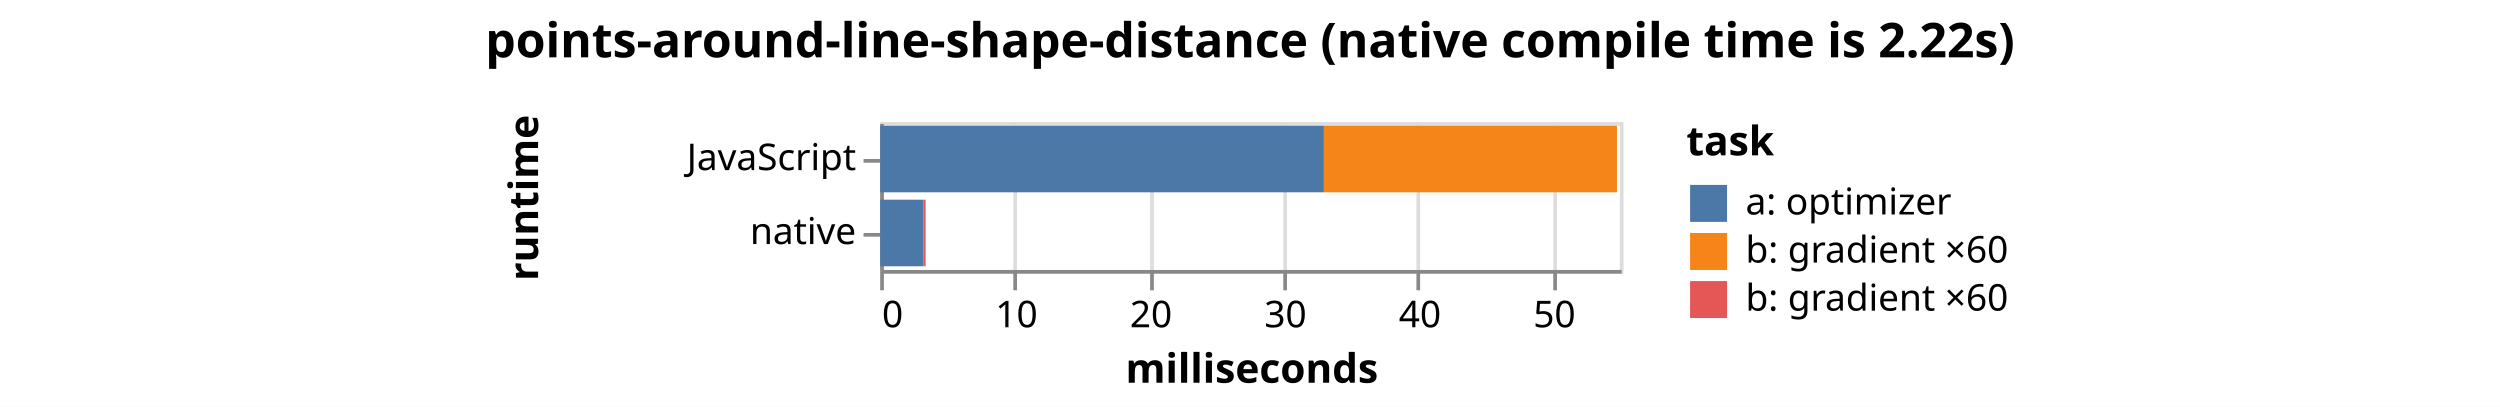
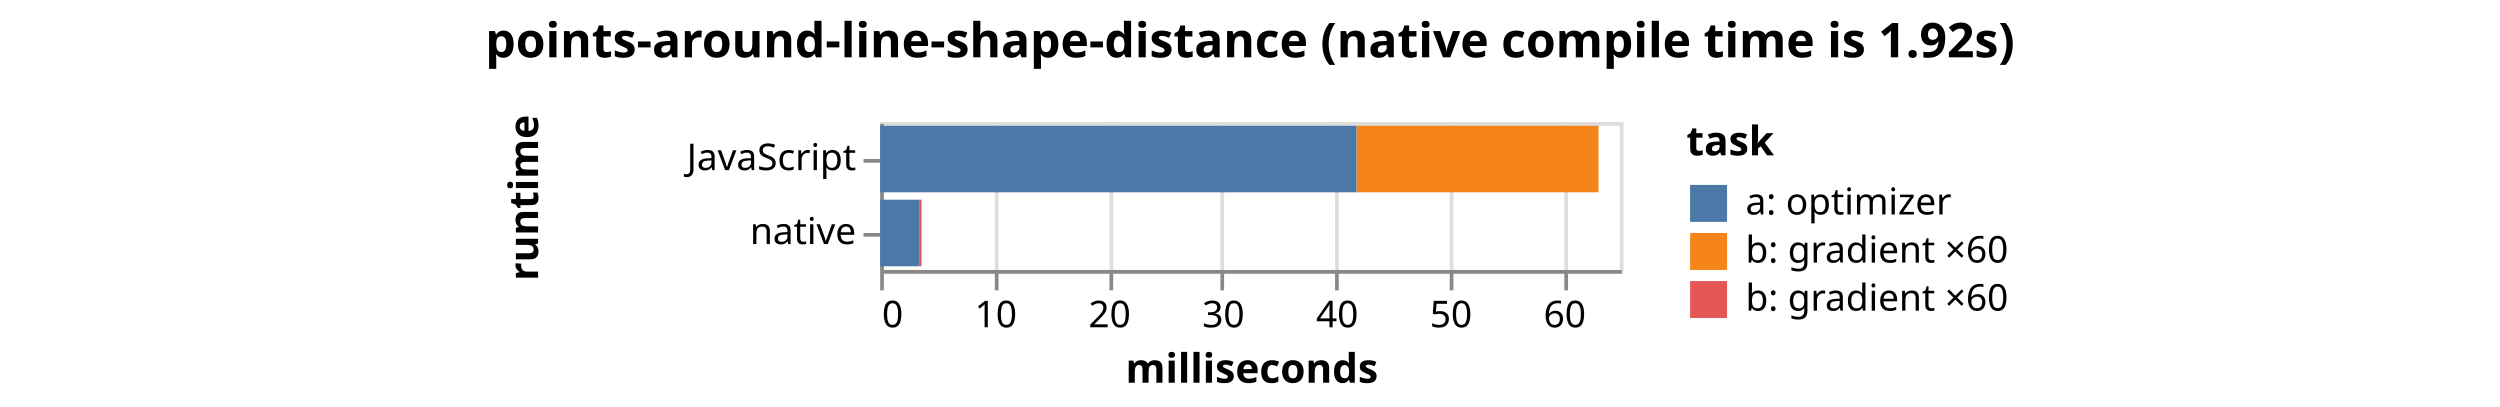
<svg xmlns="http://www.w3.org/2000/svg" version="1.1" class="marks" width="676" height="110" viewBox="0 0 676 110">
  <rect width="676" height="110" fill="white" />
  <g fill="none" stroke-miterlimit="10" transform="translate(238,33)">
    <g class="mark-group role-frame root" role="graphics-object" aria-roledescription="group mark container">
      <g transform="translate(0,0)">
        <path class="background" aria-hidden="true" d="M0.5,0.5h200v40h-200Z" stroke="#ddd" />
        <g>
          <g class="mark-group role-axis" aria-hidden="true">
            <g transform="translate(0.5,40.5)">
              <path class="background" aria-hidden="true" d="M0,0h0v0h0Z" pointer-events="none" />
              <g>
                <g class="mark-rule role-axis-grid" pointer-events="none">
                  <line transform="translate(0,0)" x2="0" y2="-40" stroke="#ddd" stroke-width="1" opacity="1" />
-                   <line transform="translate(36,0)" x2="0" y2="-40" stroke="#ddd" stroke-width="1" opacity="1" />
-                   <line transform="translate(73,0)" x2="0" y2="-40" stroke="#ddd" stroke-width="1" opacity="1" />
-                   <line transform="translate(109,0)" x2="0" y2="-40" stroke="#ddd" stroke-width="1" opacity="1" />
-                   <line transform="translate(145,0)" x2="0" y2="-40" stroke="#ddd" stroke-width="1" opacity="1" />
-                   <line transform="translate(182,0)" x2="0" y2="-40" stroke="#ddd" stroke-width="1" opacity="1" />
+                   <line transform="translate(31,0)" x2="0" y2="-40" stroke="#ddd" stroke-width="1" opacity="1" />
+                   <line transform="translate(62,0)" x2="0" y2="-40" stroke="#ddd" stroke-width="1" opacity="1" />
+                   <line transform="translate(92,0)" x2="0" y2="-40" stroke="#ddd" stroke-width="1" opacity="1" />
+                   <line transform="translate(123,0)" x2="0" y2="-40" stroke="#ddd" stroke-width="1" opacity="1" />
+                   <line transform="translate(154,0)" x2="0" y2="-40" stroke="#ddd" stroke-width="1" opacity="1" />
+                   <line transform="translate(185,0)" x2="0" y2="-40" stroke="#ddd" stroke-width="1" opacity="1" />
                </g>
              </g>
              <path class="foreground" aria-hidden="true" d="" pointer-events="none" display="none" />
            </g>
          </g>
-           <g class="mark-group role-axis" role="graphics-symbol" aria-roledescription="axis" aria-label="X-axis titled 'milliseconds' for a linear scale with values from 0 to 55">
+           <g class="mark-group role-axis" role="graphics-symbol" aria-roledescription="axis" aria-label="X-axis titled 'milliseconds' for a linear scale with values from 0 to 65">
            <g transform="translate(0.5,40.5)">
              <path class="background" aria-hidden="true" d="M0,0h0v0h0Z" pointer-events="none" />
              <g>
                <g class="mark-rule role-axis-tick" pointer-events="none">
                  <line transform="translate(0,0)" x2="0" y2="5" stroke="#888" stroke-width="1" opacity="1" />
-                   <line transform="translate(36,0)" x2="0" y2="5" stroke="#888" stroke-width="1" opacity="1" />
-                   <line transform="translate(73,0)" x2="0" y2="5" stroke="#888" stroke-width="1" opacity="1" />
-                   <line transform="translate(109,0)" x2="0" y2="5" stroke="#888" stroke-width="1" opacity="1" />
-                   <line transform="translate(145,0)" x2="0" y2="5" stroke="#888" stroke-width="1" opacity="1" />
-                   <line transform="translate(182,0)" x2="0" y2="5" stroke="#888" stroke-width="1" opacity="1" />
+                   <line transform="translate(31,0)" x2="0" y2="5" stroke="#888" stroke-width="1" opacity="1" />
+                   <line transform="translate(62,0)" x2="0" y2="5" stroke="#888" stroke-width="1" opacity="1" />
+                   <line transform="translate(92,0)" x2="0" y2="5" stroke="#888" stroke-width="1" opacity="1" />
+                   <line transform="translate(123,0)" x2="0" y2="5" stroke="#888" stroke-width="1" opacity="1" />
+                   <line transform="translate(154,0)" x2="0" y2="5" stroke="#888" stroke-width="1" opacity="1" />
+                   <line transform="translate(185,0)" x2="0" y2="5" stroke="#888" stroke-width="1" opacity="1" />
                </g>
                <g class="mark-text role-axis-label" pointer-events="none">
                  <text text-anchor="start" transform="translate(0,15)" font-family="sans-serif" font-size="10px" fill="#000" opacity="1">0</text>
-                   <text text-anchor="middle" transform="translate(36.36364,15)" font-family="sans-serif" font-size="10px" fill="#000" opacity="1">10</text>
-                   <text text-anchor="middle" transform="translate(72.72727,15)" font-family="sans-serif" font-size="10px" fill="#000" opacity="1">20</text>
-                   <text text-anchor="middle" transform="translate(109.0909,15)" font-family="sans-serif" font-size="10px" fill="#000" opacity="1">30</text>
-                   <text text-anchor="middle" transform="translate(145.4545,15)" font-family="sans-serif" font-size="10px" fill="#000" opacity="1">40</text>
-                   <text text-anchor="middle" transform="translate(181.8182,15)" font-family="sans-serif" font-size="10px" fill="#000" opacity="1">50</text>
+                   <text text-anchor="middle" transform="translate(30.76923,15)" font-family="sans-serif" font-size="10px" fill="#000" opacity="1">10</text>
+                   <text text-anchor="middle" transform="translate(61.53846,15)" font-family="sans-serif" font-size="10px" fill="#000" opacity="1">20</text>
+                   <text text-anchor="middle" transform="translate(92.30769,15)" font-family="sans-serif" font-size="10px" fill="#000" opacity="1">30</text>
+                   <text text-anchor="middle" transform="translate(123.0769,15)" font-family="sans-serif" font-size="10px" fill="#000" opacity="1">40</text>
+                   <text text-anchor="middle" transform="translate(153.8462,15)" font-family="sans-serif" font-size="10px" fill="#000" opacity="1">50</text>
+                   <text text-anchor="middle" transform="translate(184.6154,15)" font-family="sans-serif" font-size="10px" fill="#000" opacity="1">60</text>
                </g>
                <g class="mark-rule role-axis-domain" pointer-events="none">
                  <line transform="translate(0,0)" x2="200" y2="0" stroke="#888" stroke-width="1" opacity="1" />
                </g>
                <g class="mark-text role-axis-title" pointer-events="none">
                  <text text-anchor="middle" transform="translate(100,30)" font-family="sans-serif" font-size="11px" font-weight="bold" fill="#000" opacity="1">milliseconds</text>
                </g>
              </g>
              <path class="foreground" aria-hidden="true" d="" pointer-events="none" display="none" />
            </g>
          </g>
          <g class="mark-group role-axis" role="graphics-symbol" aria-roledescription="axis" aria-label="Y-axis titled 'runtime' for a discrete scale with 2 values: JavaScript, native">
            <g transform="translate(0.5,0.5)">
              <path class="background" aria-hidden="true" d="M0,0h0v0h0Z" pointer-events="none" />
              <g>
                <g class="mark-rule role-axis-tick" pointer-events="none">
                  <line transform="translate(0,10)" x2="-5" y2="0" stroke="#888" stroke-width="1" opacity="1" />
                  <line transform="translate(0,30)" x2="-5" y2="0" stroke="#888" stroke-width="1" opacity="1" />
                </g>
                <g class="mark-text role-axis-label" pointer-events="none">
                  <text text-anchor="end" transform="translate(-7,12.5)" font-family="sans-serif" font-size="10px" fill="#000" opacity="1">JavaScript</text>
                  <text text-anchor="end" transform="translate(-7,32.5)" font-family="sans-serif" font-size="10px" fill="#000" opacity="1">native</text>
                </g>
                <g class="mark-rule role-axis-domain" pointer-events="none">
                  <line transform="translate(0,0)" x2="0" y2="40" stroke="#888" stroke-width="1" opacity="1" />
                </g>
                <g class="mark-text role-axis-title" pointer-events="none">
                  <text text-anchor="middle" transform="translate(-91,20) rotate(-90) translate(0,-2)" font-family="sans-serif" font-size="11px" font-weight="bold" fill="#000" opacity="1">runtime</text>
                </g>
              </g>
              <path class="foreground" aria-hidden="true" d="" pointer-events="none" display="none" />
            </g>
          </g>
          <g class="mark-rect role-mark marks" role="graphics-object" aria-roledescription="rect mark container">
-             <path aria-label="milliseconds: 21.791667; runtime: JavaScript; task: b: gradient  ×60" role="graphics-symbol" aria-roledescription="bar" d="M119.982,1h79.242v18h-79.242Z" fill="#f58518" />
-             <path aria-label="milliseconds: 32.995; runtime: JavaScript; task: a: optimizer" role="graphics-symbol" aria-roledescription="bar" d="M0,1h119.982v18h-119.982Z" fill="#4c78a8" />
-             <path aria-label="milliseconds: 0.159958; runtime: native; task: b: gradient ×60" role="graphics-symbol" aria-roledescription="bar" d="M11.706,21h0.582v18h-0.582Z" fill="#e45756" />
-             <path aria-label="milliseconds: 3.21925; runtime: native; task: a: optimizer" role="graphics-symbol" aria-roledescription="bar" d="M0,21h11.706v18h-11.706Z" fill="#4c78a8" />
+             <path aria-label="milliseconds: 21.277458; runtime: JavaScript; task: b: gradient  ×60" role="graphics-symbol" aria-roledescription="bar" d="M128.774,1h65.469v18h-65.469Z" fill="#f58518" />
+             <path aria-label="milliseconds: 41.851625; runtime: JavaScript; task: a: optimizer" role="graphics-symbol" aria-roledescription="bar" d="M0,1h128.774v18h-128.774Z" fill="#4c78a8" />
+             <path aria-label="milliseconds: 0.159416; runtime: native; task: b: gradient ×60" role="graphics-symbol" aria-roledescription="bar" d="M10.707,21h0.491v18h-0.491Z" fill="#e45756" />
+             <path aria-label="milliseconds: 3.479875; runtime: native; task: a: optimizer" role="graphics-symbol" aria-roledescription="bar" d="M0,21h10.707v18h-10.707Z" fill="#4c78a8" />
          </g>
          <g class="mark-group role-legend" role="graphics-symbol" aria-roledescription="legend" aria-label="Symbol legend titled 'task' for fill color with 3 values: a: optimizer, b: gradient  ×60, b: gradient ×60">
            <g transform="translate(218,0)">
              <path class="background" aria-hidden="true" d="M0,0h144v53h-144Z" pointer-events="none" />
              <g>
                <g class="mark-group role-legend-entry">
                  <g transform="translate(0,16)">
                    <path class="background" aria-hidden="true" d="M0,0h0v0h0Z" pointer-events="none" />
                    <g>
                      <g class="mark-group role-scope" role="graphics-object" aria-roledescription="group mark container">
                        <g transform="translate(0,0)">
                          <path class="background" aria-hidden="true" d="M0,0h144v11h-144Z" pointer-events="none" opacity="1" />
                          <g>
                            <g class="mark-symbol role-legend-symbol" pointer-events="none">
                              <path transform="translate(6,6)" d="M-5,-5h10v10h-10Z" fill="#4c78a8" stroke-width="1.5" opacity="1" />
                            </g>
                            <g class="mark-text role-legend-label" pointer-events="none">
                              <text text-anchor="start" transform="translate(16,9)" font-family="sans-serif" font-size="10px" fill="#000" opacity="1">a: optimizer</text>
                            </g>
                          </g>
                          <path class="foreground" aria-hidden="true" d="" pointer-events="none" display="none" />
                        </g>
                        <g transform="translate(0,13)">
                          <path class="background" aria-hidden="true" d="M0,0h144v11h-144Z" pointer-events="none" opacity="1" />
                          <g>
                            <g class="mark-symbol role-legend-symbol" pointer-events="none">
                              <path transform="translate(6,6)" d="M-5,-5h10v10h-10Z" fill="#f58518" stroke-width="1.5" opacity="1" />
                            </g>
                            <g class="mark-text role-legend-label" pointer-events="none">
                              <text text-anchor="start" transform="translate(16,9)" font-family="sans-serif" font-size="10px" fill="#000" opacity="1">b: gradient  ×60</text>
                            </g>
                          </g>
                          <path class="foreground" aria-hidden="true" d="" pointer-events="none" display="none" />
                        </g>
                        <g transform="translate(0,26)">
                          <path class="background" aria-hidden="true" d="M0,0h144v11h-144Z" pointer-events="none" opacity="1" />
                          <g>
                            <g class="mark-symbol role-legend-symbol" pointer-events="none">
                              <path transform="translate(6,6)" d="M-5,-5h10v10h-10Z" fill="#e45756" stroke-width="1.5" opacity="1" />
                            </g>
                            <g class="mark-text role-legend-label" pointer-events="none">
                              <text text-anchor="start" transform="translate(16,9)" font-family="sans-serif" font-size="10px" fill="#000" opacity="1">b: gradient ×60</text>
                            </g>
                          </g>
                          <path class="foreground" aria-hidden="true" d="" pointer-events="none" display="none" />
                        </g>
                      </g>
                    </g>
                    <path class="foreground" aria-hidden="true" d="" pointer-events="none" display="none" />
                  </g>
                </g>
                <g class="mark-text role-legend-title" pointer-events="none">
                  <text text-anchor="start" transform="translate(0,9)" font-family="sans-serif" font-size="11px" font-weight="bold" fill="#000" opacity="1">task</text>
                </g>
              </g>
              <path class="foreground" aria-hidden="true" d="" pointer-events="none" display="none" />
            </g>
          </g>
          <g class="mark-group role-title">
            <g transform="translate(100,-27.5)">
              <path class="background" aria-hidden="true" d="M0,0h0v0h0Z" pointer-events="none" />
              <g>
-                 <g class="mark-text role-title-text" role="graphics-symbol" aria-roledescription="title" aria-label="Title text 'points-around-line-shape-distance (native compile time is 2.22s)'" pointer-events="none">
-                   <text text-anchor="middle" transform="translate(0,10)" font-family="sans-serif" font-size="13px" font-weight="bold" fill="#000" opacity="1">points-around-line-shape-distance (native compile time is 2.22s)</text>
+                 <g class="mark-text role-title-text" role="graphics-symbol" aria-roledescription="title" aria-label="Title text 'points-around-line-shape-distance (native compile time is 1.92s)'" pointer-events="none">
+                   <text text-anchor="middle" transform="translate(0,10)" font-family="sans-serif" font-size="13px" font-weight="bold" fill="#000" opacity="1">points-around-line-shape-distance (native compile time is 1.92s)</text>
                </g>
              </g>
              <path class="foreground" aria-hidden="true" d="" pointer-events="none" display="none" />
            </g>
          </g>
        </g>
        <path class="foreground" aria-hidden="true" d="" display="none" />
      </g>
    </g>
  </g>
</svg>
